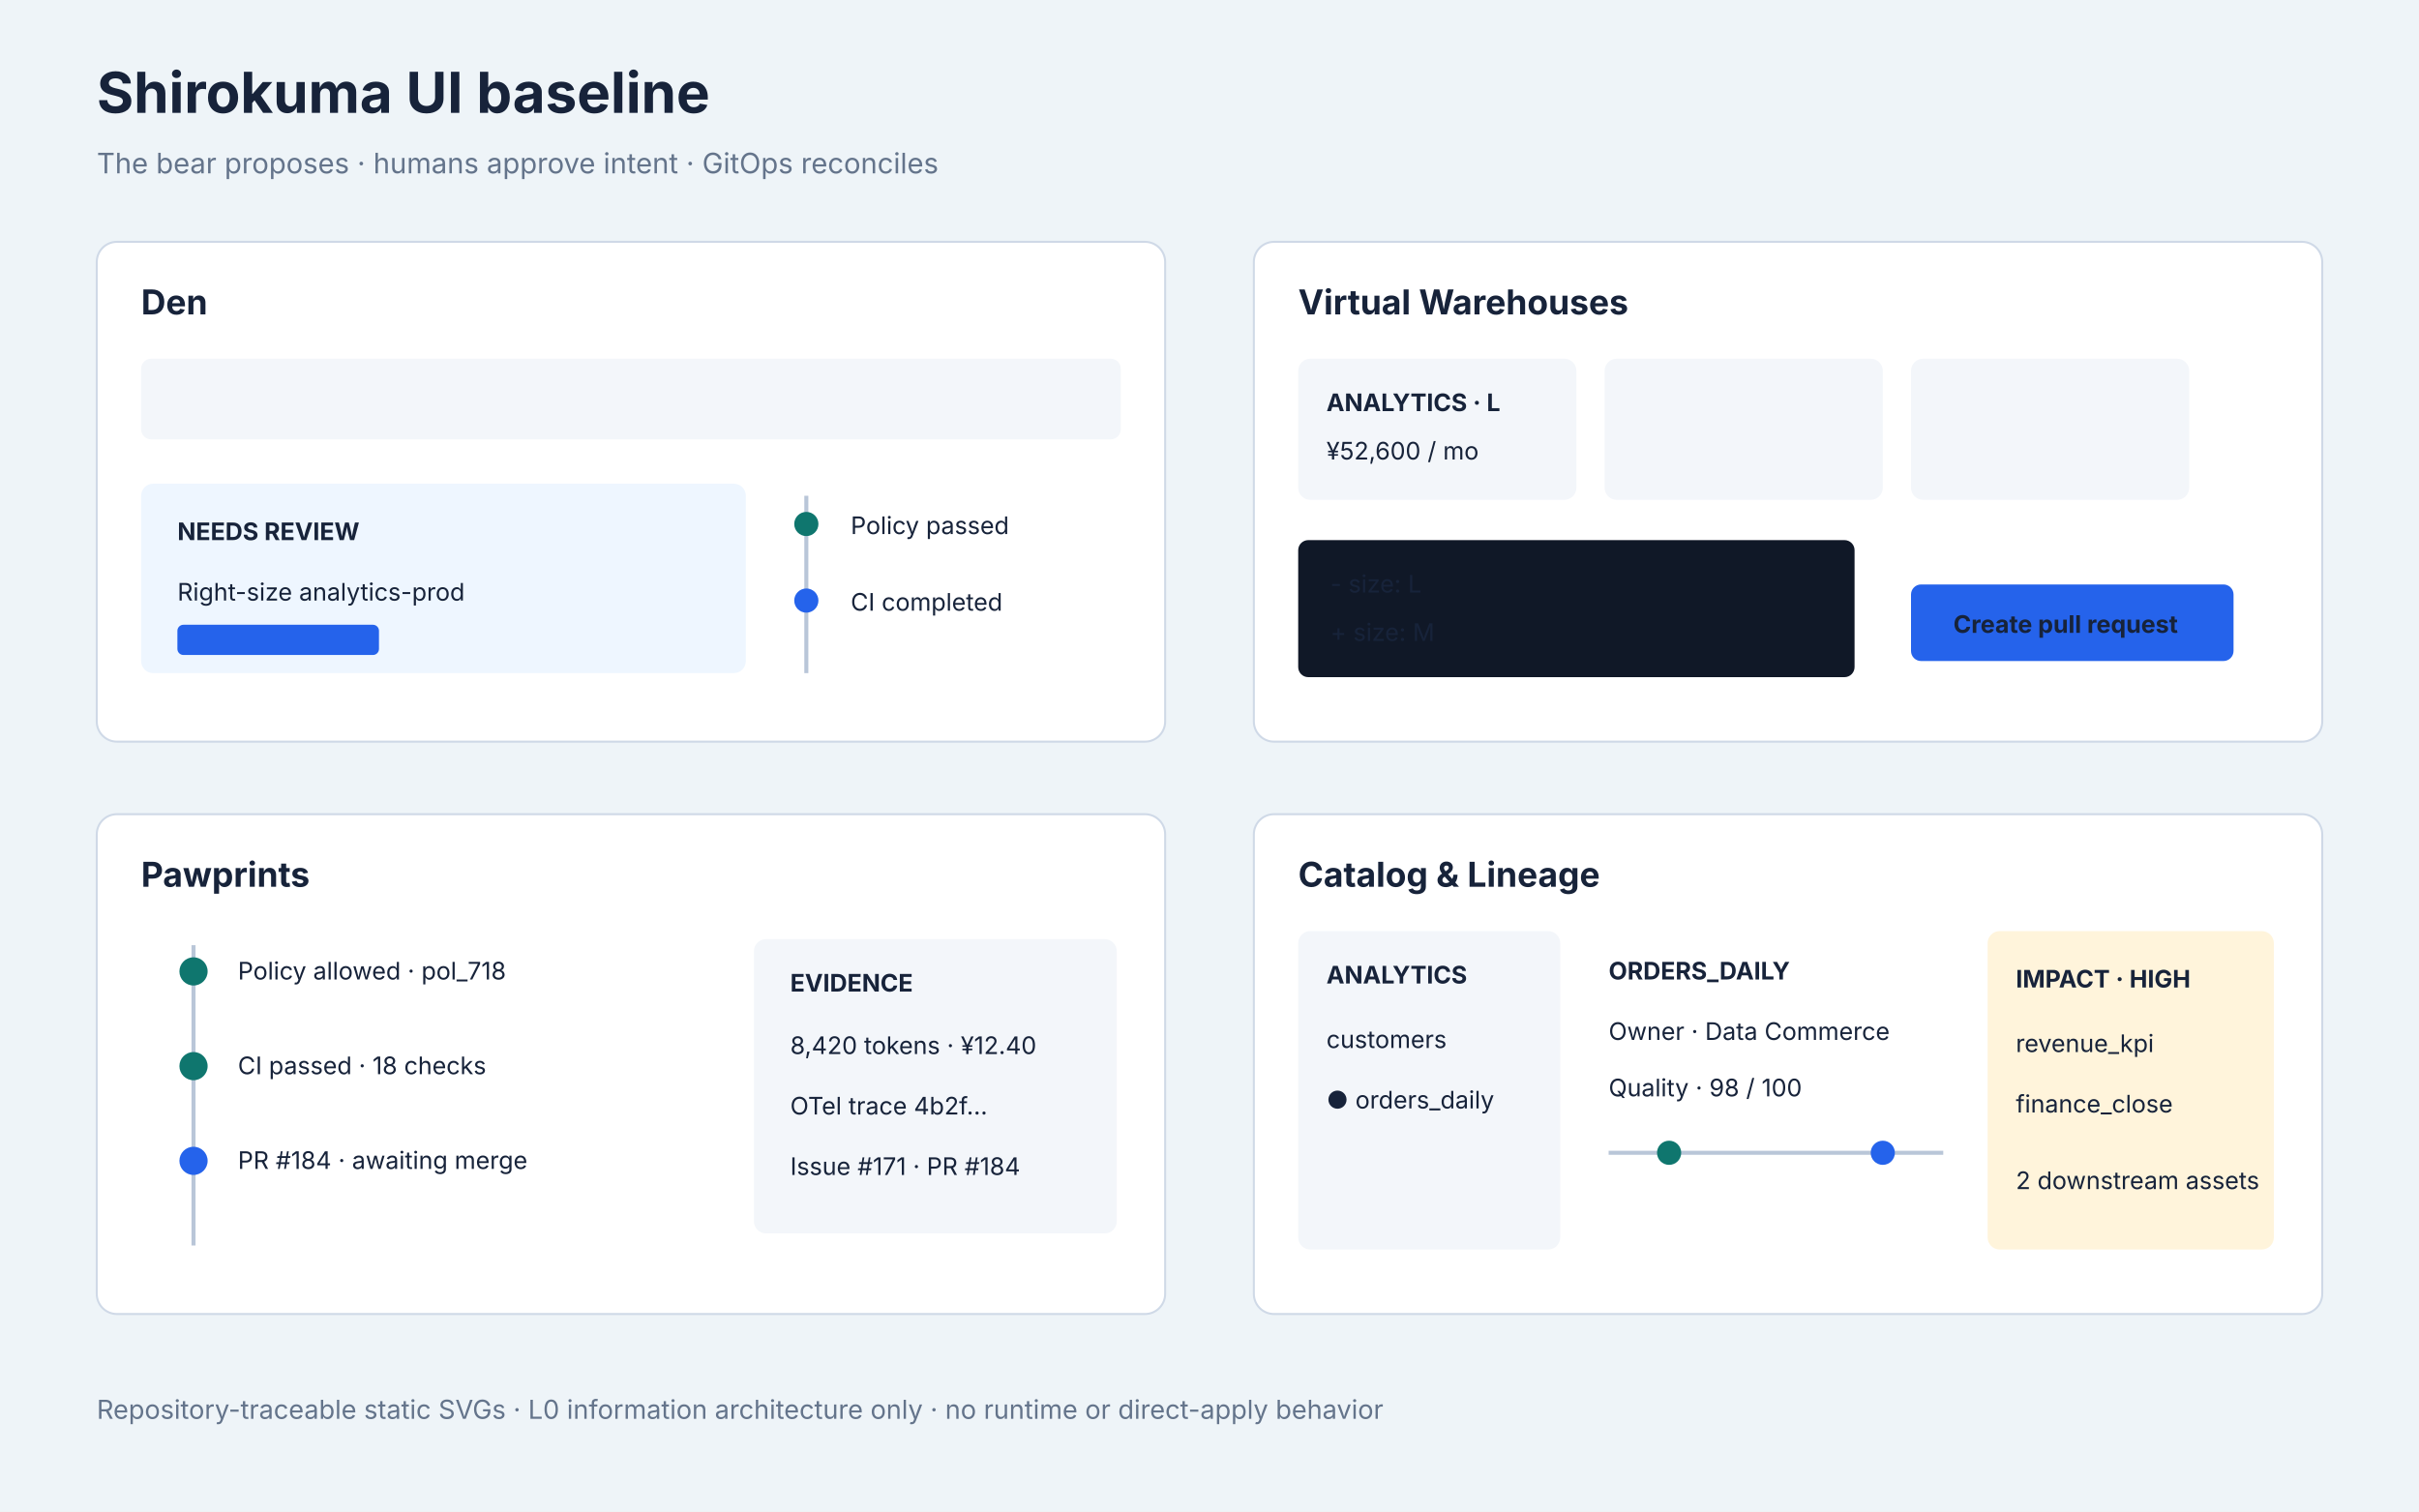
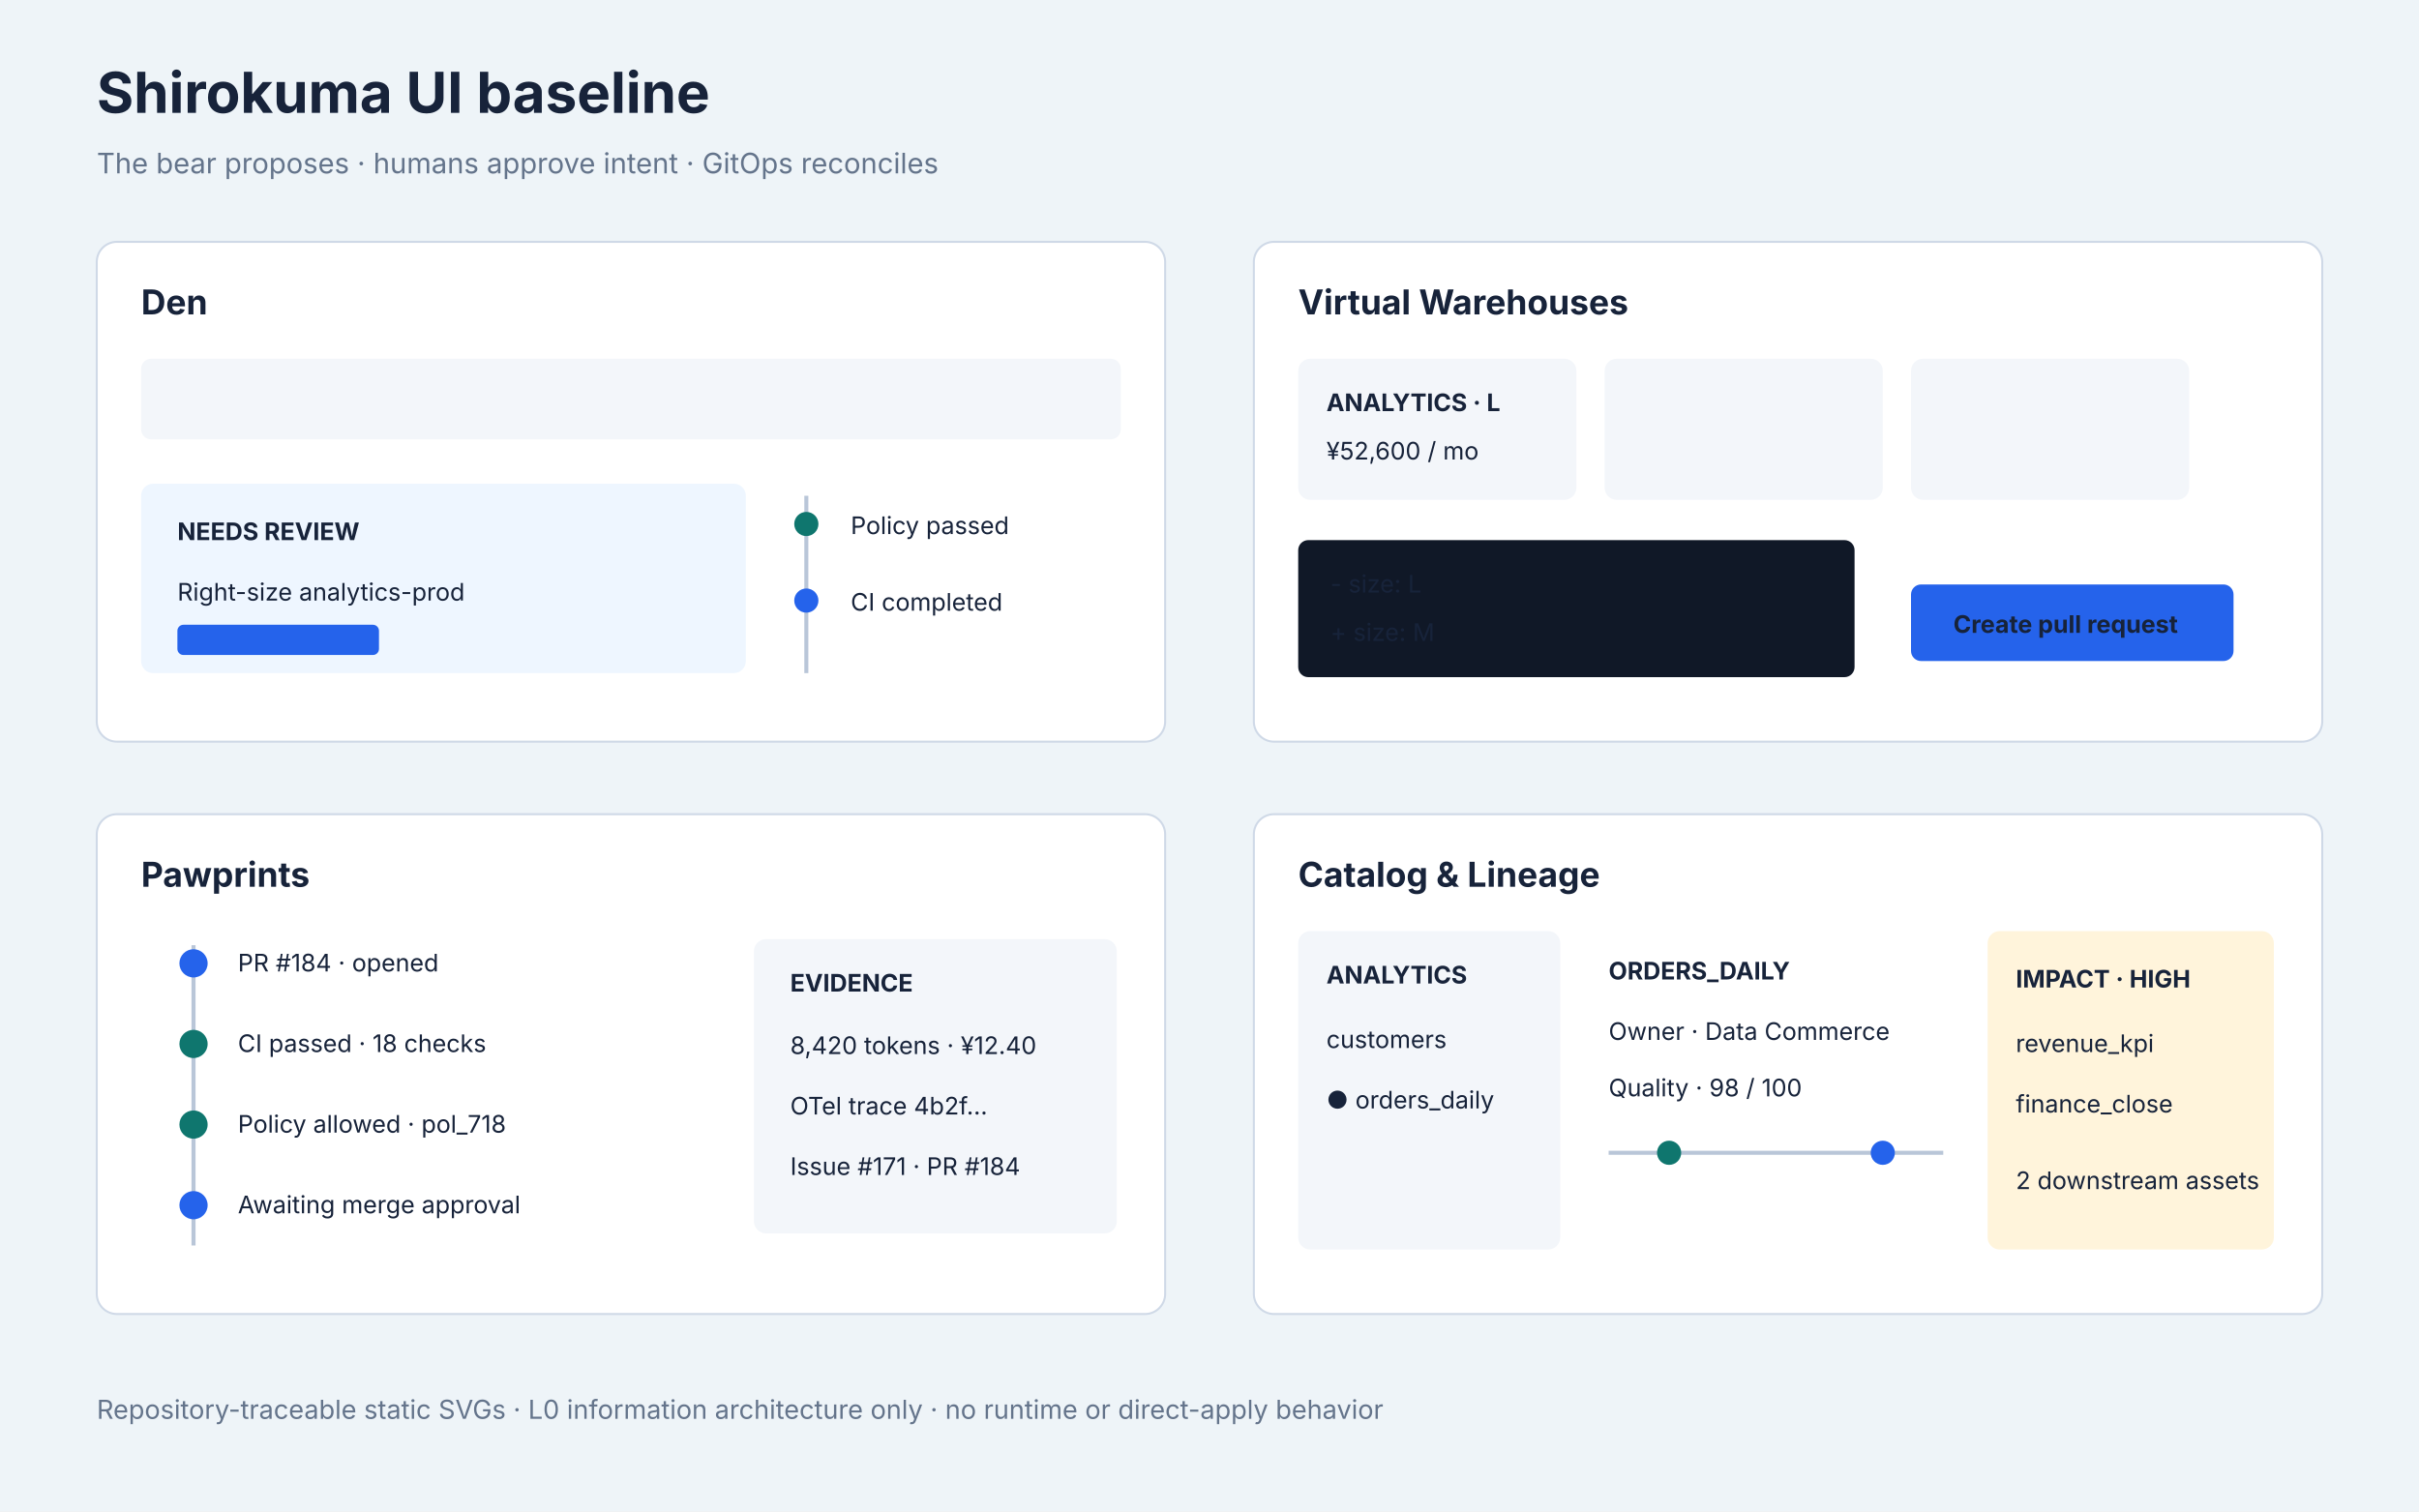
<svg xmlns="http://www.w3.org/2000/svg" width="1200" height="750" viewBox="0 0 1200 750" role="img" aria-labelledby="title desc">
  <style>text{font-family:Inter,"Noto Sans JP",system-ui,sans-serif;fill:#17233a}.muted{fill:#64748b}.label{font-size:12px;font-weight:700}.h1{font-size:28px;font-weight:700}.h2{font-size:17px;font-weight:700}.panel{fill:#fff;stroke:#cfd9e7}.line{stroke:#b9c6d8;stroke-width:2}.blue{fill:#2563eb}.teal{fill:#0f766e}</style>
  <rect width="1200" height="750" fill="#eef4f8" />
  <text x="48" y="56" class="h1">Shirokuma UI baseline</text>
  <text x="48" y="86" class="muted" font-size="14">The bear proposes · humans approve intent · GitOps reconciles</text>
  <g transform="translate(48 120)">
    <rect width="530" height="248" rx="10" class="panel" />
    <text x="22" y="36" class="h2">Den</text>
    <rect x="22" y="58" width="486" height="40" rx="5" fill="#f3f6fa" />
    <rect x="22" y="120" width="300" height="94" rx="6" fill="#eef6ff" />
    <text x="40" y="148" class="label">NEEDS REVIEW</text>
    <text x="40" y="178">Right-size analytics-prod</text>
    <rect x="40" y="190" width="100" height="15" rx="3" class="blue" />
    <line x1="352" y1="126" x2="352" y2="214" class="line" />
    <circle cx="352" cy="140" r="6" class="teal" />
    <circle cx="352" cy="178" r="6" class="blue" />
    <text x="374" y="145" font-size="12">Policy passed</text>
    <text x="374" y="183" font-size="12">CI completed</text>
  </g>
  <g transform="translate(622 120)">
    <rect width="530" height="248" rx="10" class="panel" />
    <text x="22" y="36" class="h2">Virtual Warehouses</text>
    <rect x="22" y="58" width="138" height="70" rx="6" fill="#f3f6fa" />
    <rect x="174" y="58" width="138" height="70" rx="6" fill="#f3f6fa" />
    <rect x="326" y="58" width="138" height="70" rx="6" fill="#f3f6fa" />
    <text x="36" y="84" class="label">ANALYTICS · L</text>
    <text x="36" y="108" font-size="12">¥52,600 / mo</text>
    <rect x="22" y="148" width="276" height="68" rx="5" fill="#101827" />
    <text x="38" y="174" font-size="12" fill="#fca5a5">- size: L</text>
    <text x="38" y="198" font-size="12" fill="#86efac">+ size: M</text>
    <rect x="326" y="170" width="160" height="38" rx="5" class="blue" />
    <text x="347" y="194" class="label" fill="#fff">Create pull request</text>
  </g>
  <g transform="translate(48 404)">
    <rect width="530" height="248" rx="10" class="panel" />
    <text x="22" y="36" class="h2">Pawprints</text>
    <line x1="48" y1="65" x2="48" y2="214" class="line" />
-     <circle cx="48" cy="78" r="7" class="teal" />
-     <circle cx="48" cy="125" r="7" class="teal" />
-     <circle cx="48" cy="172" r="7" class="blue" />
-     <text x="70" y="82" font-size="12">Policy allowed · pol_718</text>
-     <text x="70" y="129" font-size="12">CI passed · 18 checks</text>
-     <text x="70" y="176" font-size="12">PR #184 · awaiting merge</text>
+     <circle cx="48" cy="74" r="7" class="blue" />
+     <circle cx="48" cy="114" r="7" class="teal" />
+     <circle cx="48" cy="154" r="7" class="teal" />
+     <circle cx="48" cy="194" r="7" class="blue" />
+     <text x="70" y="78" font-size="12">PR #184 · opened</text>
+     <text x="70" y="118" font-size="12">CI passed · 18 checks</text>
+     <text x="70" y="158" font-size="12">Policy allowed · pol_718</text>
+     <text x="70" y="198" font-size="12">Awaiting merge approval</text>
    <rect x="326" y="62" width="180" height="146" rx="6" fill="#f3f6fa" />
    <text x="344" y="88" class="label">EVIDENCE</text>
    <text x="344" y="119" font-size="12">8,420 tokens · ¥12.40</text>
    <text x="344" y="149" font-size="12">OTel trace 4b2f…</text>
    <text x="344" y="179" font-size="12">Issue #171 · PR #184</text>
  </g>
  <g transform="translate(622 404)">
    <rect width="530" height="248" rx="10" class="panel" />
    <text x="22" y="36" class="h2">Catalog &amp; Lineage</text>
    <rect x="22" y="58" width="130" height="158" rx="6" fill="#f3f6fa" />
    <text x="36" y="84" class="label">ANALYTICS</text>
    <text x="36" y="116" font-size="12">customers</text>
    <text x="36" y="146" font-size="12" fill="#2563eb">● orders_daily</text>
    <text x="176" y="82" class="label">ORDERS_DAILY</text>
    <text x="176" y="112" font-size="12">Owner · Data Commerce</text>
    <text x="176" y="140" font-size="12">Quality · 98 / 100</text>
    <line x1="176" y1="168" x2="342" y2="168" class="line" />
    <circle cx="206" cy="168" r="6" class="teal" />
    <circle cx="312" cy="168" r="6" class="blue" />
    <rect x="364" y="58" width="142" height="158" rx="6" fill="#fff4db" />
    <text x="378" y="86" class="label">IMPACT · HIGH</text>
    <text x="378" y="118" font-size="12">revenue_kpi</text>
    <text x="378" y="148" font-size="12">finance_close</text>
    <text x="378" y="186" font-size="12">2 downstream assets</text>
  </g>
  <text x="48" y="704" class="muted" font-size="13">Repository-traceable static SVGs · L0 information architecture only · no runtime or direct-apply behavior</text>
</svg>
